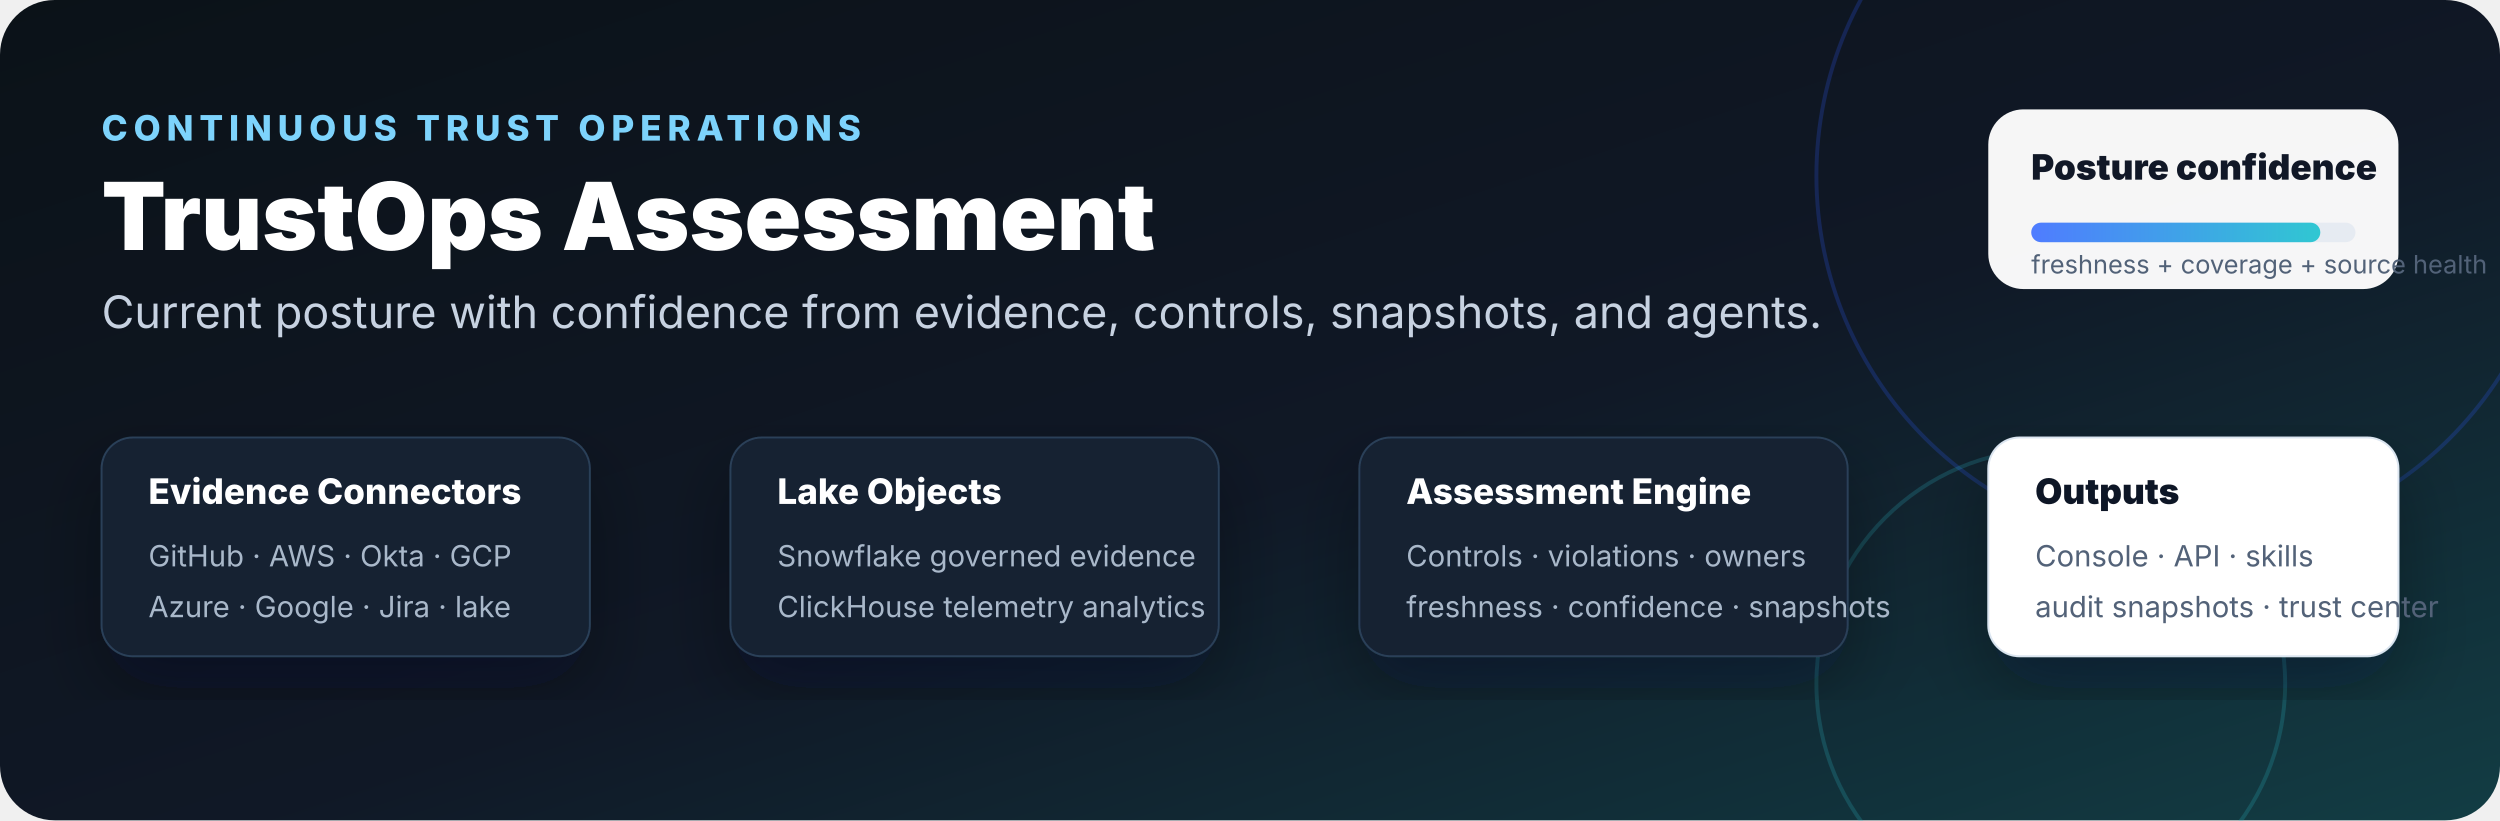
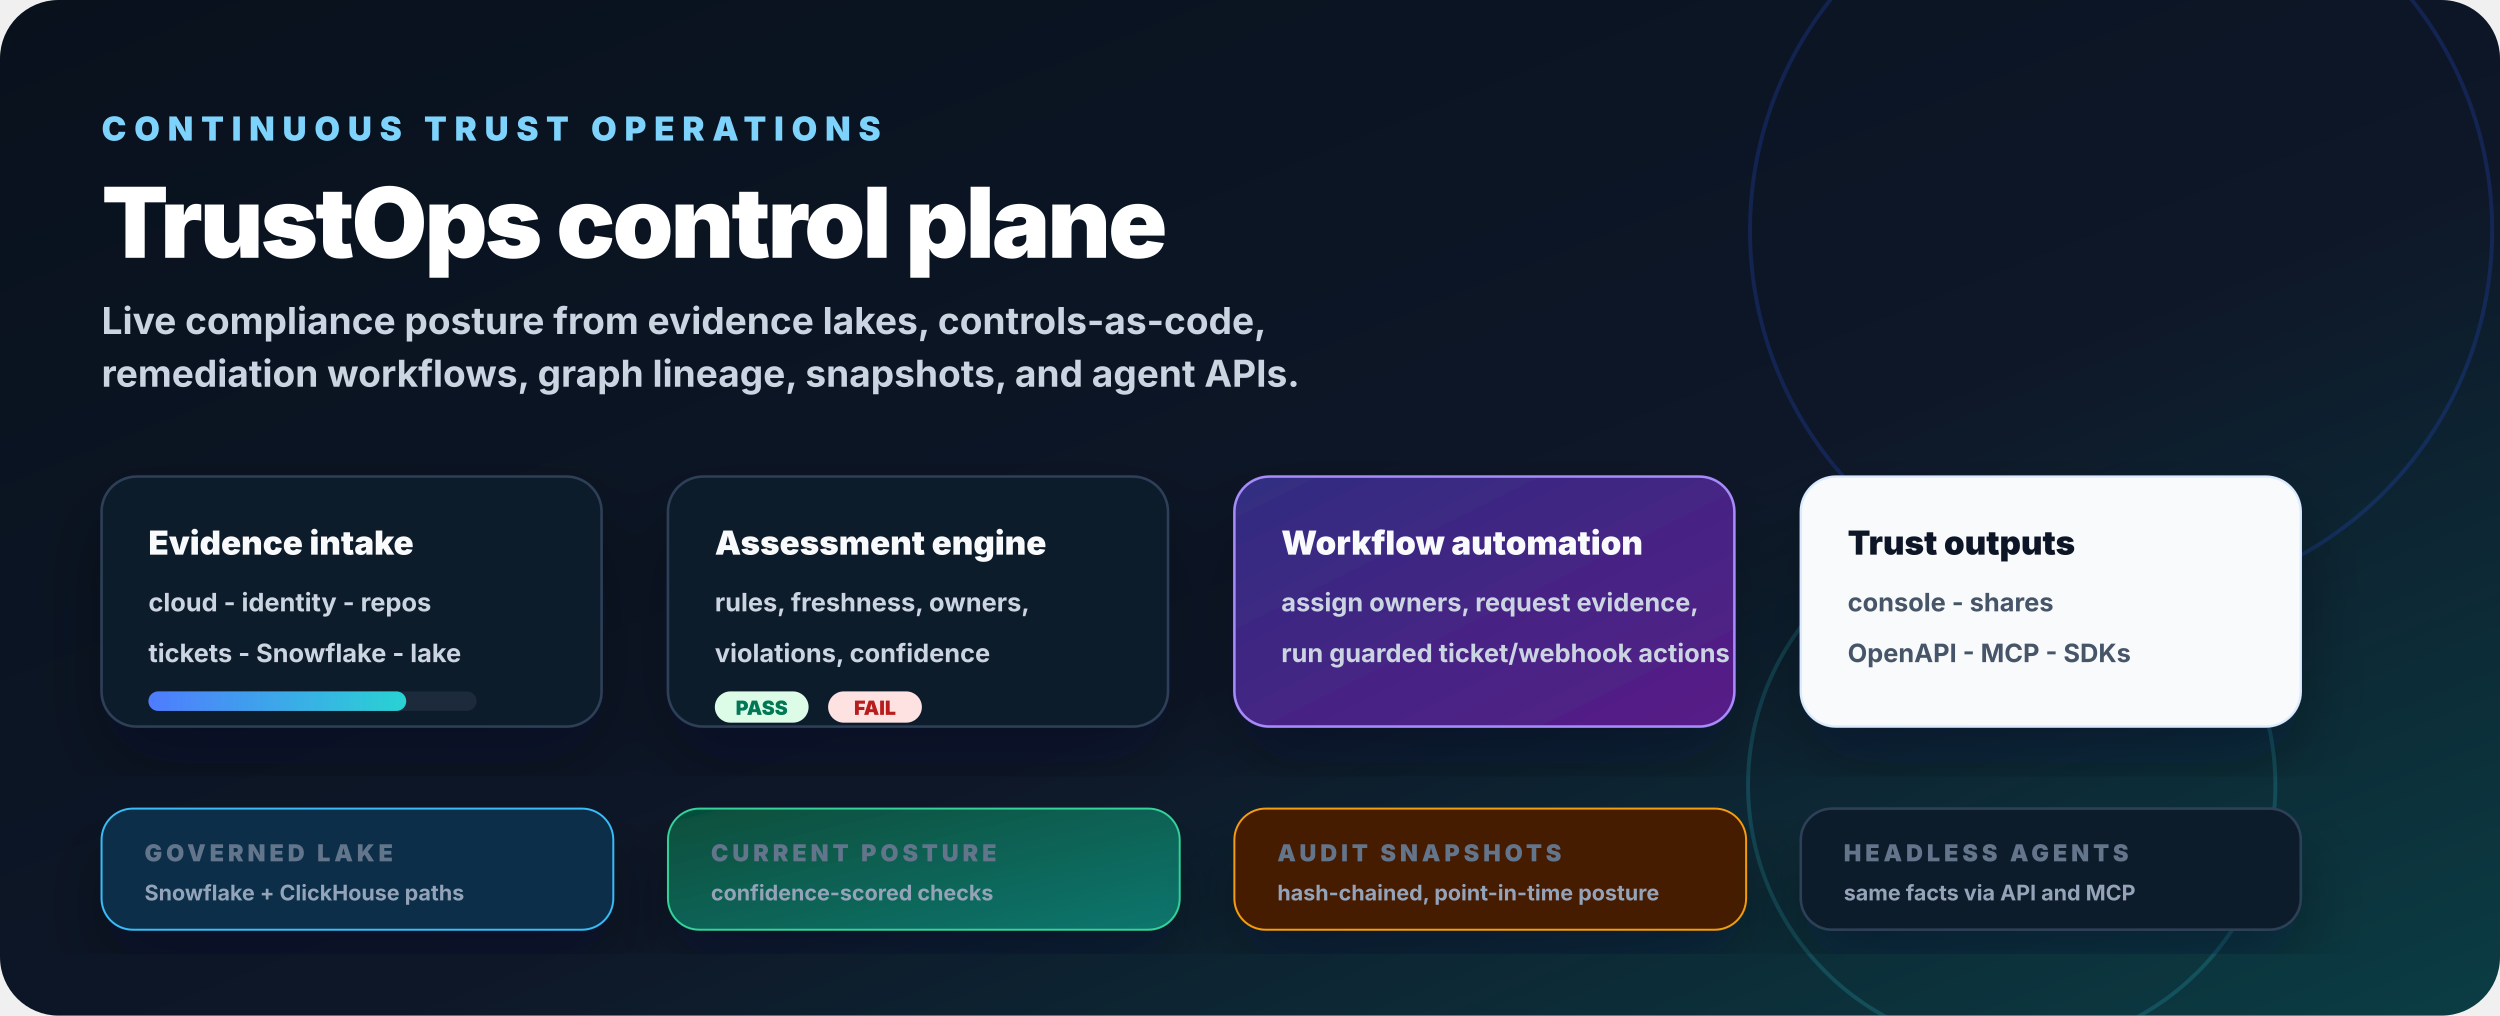
- <svg xmlns="http://www.w3.org/2000/svg" width="1280" height="420" viewBox="0 0 1280 420" role="img" aria-labelledby="title desc">
+ <svg xmlns="http://www.w3.org/2000/svg" width="1280" height="520" viewBox="0 0 1280 520" role="img" aria-labelledby="title desc">
  <defs>
    <linearGradient id="bg" x1="0" y1="0" x2="1" y2="1">
-       <stop offset="0" stop-color="#0b1218" />
-       <stop offset=".55" stop-color="#101826" />
-       <stop offset="1" stop-color="#123d44" />
+       <stop offset="0" stop-color="#08111c" />
+       <stop offset=".58" stop-color="#0e1728" />
+       <stop offset="1" stop-color="#0b3d44" />
    </linearGradient>
    <linearGradient id="accent" x1="0" y1="0" x2="1" y2="0">
      <stop offset="0" stop-color="#4f7cff" />
-       <stop offset="1" stop-color="#30c7d2" />
+       <stop offset="1" stop-color="#29d3d3" />
+     </linearGradient>
+     <linearGradient id="green" x1="0" y1="0" x2="1" y2="1">
+       <stop offset="0" stop-color="#064e3b" />
+       <stop offset="1" stop-color="#0f766e" />
+     </linearGradient>
+     <linearGradient id="purple" x1="0" y1="0" x2="1" y2="1">
+       <stop offset="0" stop-color="#312e81" />
+       <stop offset="1" stop-color="#581c87" />
    </linearGradient>
    <filter id="shadow" x="-20%" y="-20%" width="140%" height="140%">
-       <feDropShadow dx="0" dy="16" stdDeviation="18" flood-color="#020617" flood-opacity=".32" />
+       <feDropShadow dx="0" dy="18" stdDeviation="18" flood-color="#020617" flood-opacity=".32" />
    </filter>
+     <style>
+       .font { font-family: Inter, ui-sans-serif, system-ui, -apple-system, BlinkMacSystemFont, "Segoe UI", Arial, sans-serif; }
+       .mono { font-family: "SFMono-Regular", Consolas, "Liberation Mono", Menlo, monospace; }
+       .eyebrow { fill: #7dd3fc; font-size: 17px; font-weight: 900; letter-spacing: 4px; }
+       .headline { fill: #fff; font-size: 50px; font-weight: 950; letter-spacing: -1.4px; }
+       .sub { fill: #cbd5e1; font-size: 19px; font-weight: 650; }
+       .label { fill: #64748b; font-size: 12px; font-weight: 900; letter-spacing: 2px; }
+       .title { fill: #f8fafc; font-size: 17px; font-weight: 900; }
+       .body { fill: #cbd5e1; font-size: 13px; font-weight: 650; }
+       .tiny { fill: #94a3b8; font-size: 11px; font-weight: 750; }
+       .dark { fill: #0f172a; stroke: #2d4058; stroke-width: 1.4; }
+       .panel { fill: #101b2b; stroke: #2d4058; stroke-width: 1.3; }
+       .light { fill: #f8fafc; stroke: #dbeafe; stroke-width: 1.2; }
+     </style>
  </defs>
-   <rect width="1280" height="420" rx="28" fill="url(#bg)" />
-   <circle cx="1120" cy="90" r="190" fill="none" stroke="#315dff" stroke-opacity=".22" stroke-width="2" />
-   <circle cx="1050" cy="350" r="120" fill="none" stroke="#30c7d2" stroke-opacity=".20" stroke-width="2" />
-   <text x="52" y="72" fill="#7dd3fc" font-family="Inter, Arial, sans-serif" font-size="18" font-weight="800" letter-spacing="3">CONTINUOUS TRUST OPERATIONS</text>
-   <text x="52" y="128" fill="#ffffff" font-family="Inter, Arial, sans-serif" font-size="48" font-weight="900">TrustOps Assessment</text>
-   <text x="52" y="168" fill="#c7d2e1" font-family="Inter, Arial, sans-serif" font-size="23">Current posture with confidence from evidence, controls, snapshots, and agents.</text>
-   <g filter="url(#shadow)">
-     <rect x="52" y="224" width="250" height="112" rx="16" fill="#132033" stroke="#2c4058" />
-     <text x="76" y="258" fill="#ffffff" font-family="Inter, Arial, sans-serif" font-size="18" font-weight="800">Evidence Connectors</text>
-     <text x="76" y="290" fill="#a9b8c9" font-family="Inter, Arial, sans-serif" font-size="15">GitHub · AWS · Okta · GCP</text>
-     <text x="76" y="316" fill="#a9b8c9" font-family="Inter, Arial, sans-serif" font-size="15">Azure · Google · Jira · lake</text>
-     <rect x="374" y="224" width="250" height="112" rx="16" fill="#132033" stroke="#2c4058" />
-     <text x="398" y="258" fill="#ffffff" font-family="Inter, Arial, sans-serif" font-size="18" font-weight="800">Lake Objects</text>
-     <text x="398" y="290" fill="#a9b8c9" font-family="Inter, Arial, sans-serif" font-size="15">Snowflake governed evidence</text>
-     <text x="398" y="316" fill="#a9b8c9" font-family="Inter, Arial, sans-serif" font-size="15">ClickHouse telemetry analytics</text>
-     <rect x="696" y="224" width="250" height="112" rx="16" fill="#132033" stroke="#2c4058" />
-     <text x="720" y="258" fill="#ffffff" font-family="Inter, Arial, sans-serif" font-size="18" font-weight="800">Assessment Engine</text>
-     <text x="720" y="290" fill="#a9b8c9" font-family="Inter, Arial, sans-serif" font-size="15">Controls · violations · owners</text>
-     <text x="720" y="316" fill="#a9b8c9" font-family="Inter, Arial, sans-serif" font-size="15">freshness · confidence · snapshots</text>
-     <rect x="1018" y="224" width="210" height="112" rx="16" fill="#ffffff" stroke="#dbe5f0" />
-     <text x="1042" y="258" fill="#111827" font-family="Inter, Arial, sans-serif" font-size="18" font-weight="900">Outputs</text>
-     <text x="1042" y="290" fill="#526278" font-family="Inter, Arial, sans-serif" font-size="15">Console · API · skills</text>
-     <text x="1042" y="316" fill="#526278" font-family="Inter, Arial, sans-serif" font-size="15">audit snapshots · trust center</text>
-   </g>
-   <path d="M310 280h52" stroke="url(#accent)" stroke-width="5" stroke-linecap="round" />
-   <path d="M632 280h52" stroke="url(#accent)" stroke-width="5" stroke-linecap="round" />
-   <path d="M954 280h52" stroke="url(#accent)" stroke-width="5" stroke-linecap="round" />
-   <g transform="translate(1018 56)">
-     <rect width="210" height="92" rx="18" fill="#ffffff" opacity=".96" />
-     <text x="22" y="36" fill="#111827" font-family="Inter, Arial, sans-serif" font-size="18" font-weight="900">Posture confidence</text>
-     <rect x="22" y="58" width="166" height="10" rx="5" fill="#e6ebf2" />
-     <rect x="22" y="58" width="148" height="10" rx="5" fill="url(#accent)" />
-     <text x="22" y="84" fill="#526278" font-family="Inter, Arial, sans-serif" font-size="13">freshness + coverage + source health</text>
+   <rect width="1280" height="520" rx="30" fill="url(#bg)" />
+   <circle cx="1086" cy="118" r="190" fill="none" stroke="#315dff" stroke-opacity=".2" stroke-width="2" />
+   <circle cx="1030" cy="402" r="135" fill="none" stroke="#30c7d2" stroke-opacity=".2" stroke-width="2" />
+   <g class="font">
+     <text x="52" y="72" class="eyebrow">CONTINUOUS TRUST OPERATIONS</text>
+     <text x="52" y="132" class="headline">TrustOps control plane</text>
+     <text x="52" y="171" class="sub">Live compliance posture from evidence lakes, controls-as-code,</text>
+     <text x="52" y="198" class="sub">remediation workflows, graph lineage, snapshots, and agent APIs.</text>
+     <g filter="url(#shadow)">
+       <rect x="52" y="244" width="256" height="128" rx="18" class="panel" />
+       <text x="76" y="284" class="title">Evidence intake</text>
+       <text x="76" y="313" class="body">cloud - identity - repos</text>
+       <text x="76" y="339" class="body">tickets - Snowflake - lake</text>
+       <rect x="76" y="354" width="168" height="10" rx="5" fill="#1e293b" />
+       <rect x="76" y="354" width="132" height="10" rx="5" fill="url(#accent)" />
+       <rect x="342" y="244" width="256" height="128" rx="18" class="panel" />
+       <text x="366" y="284" class="title">Assessment engine</text>
+       <text x="366" y="313" class="body">rules, freshness, owners,</text>
+       <text x="366" y="339" class="body">violations, confidence</text>
+       <g transform="translate(366 354)">
+         <rect width="48" height="16" rx="8" fill="#dcfce7" />
+         <text x="24" y="12" text-anchor="middle" fill="#047857" font-size="10" font-weight="900">PASS</text>
+         <rect x="58" width="48" height="16" rx="8" fill="#fee2e2" />
+         <text x="82" y="12" text-anchor="middle" fill="#b91c1c" font-size="10" font-weight="900">FAIL</text>
+       </g>
+       <rect x="632" y="244" width="256" height="128" rx="18" fill="url(#purple)" stroke="#a78bfa" stroke-width="1.3" />
+       <text x="656" y="284" class="title">Workflow automation</text>
+       <text x="656" y="313" class="body">assign owners, request evidence,</text>
+       <text x="656" y="339" class="body">run guarded ticket/webhook actions</text>
+       <rect x="922" y="244" width="256" height="128" rx="18" class="light" />
+       <text x="946" y="284" fill="#111827" font-size="17" font-weight="950">Trust outputs</text>
+       <text x="946" y="313" fill="#475569" font-size="13" font-weight="750">console - shares</text>
+       <text x="946" y="339" fill="#475569" font-size="13" font-weight="750">OpenAPI - MCP - SDKs</text>
+     </g>
+     <path d="M318 308h26" stroke="url(#accent)" stroke-width="5" stroke-linecap="round" />
+     <path d="M608 308h26" stroke="url(#accent)" stroke-width="5" stroke-linecap="round" />
+     <path d="M898 308h26" stroke="url(#accent)" stroke-width="5" stroke-linecap="round" />
+     <g transform="translate(52 414)" filter="url(#shadow)">
+       <rect width="262" height="62" rx="16" fill="#082f49" stroke="#38bdf8" />
+       <text x="22" y="27" class="label">GOVERNED LAKE</text>
+       <text x="22" y="47" class="tiny">Snowflake + ClickHouse paths</text>
+     </g>
+     <g transform="translate(342 414)" filter="url(#shadow)">
+       <rect width="262" height="62" rx="16" fill="url(#green)" stroke="#34d399" />
+       <text x="22" y="27" class="label" fill="#a7f3d0">CURRENT POSTURE</text>
+       <text x="22" y="47" class="tiny">confidence-scored checks</text>
+     </g>
+     <g transform="translate(632 414)" filter="url(#shadow)">
+       <rect width="262" height="62" rx="16" fill="#451a03" stroke="#f59e0b" />
+       <text x="22" y="27" class="label" fill="#fed7aa">AUDIT SNAPSHOTS</text>
+       <text x="22" y="47" class="tiny">hash-chained, point-in-time posture</text>
+     </g>
+     <g transform="translate(922 414)" filter="url(#shadow)">
+       <rect width="256" height="62" rx="16" class="panel" />
+       <text x="22" y="27" class="label">HEADLESS AGENTS</text>
+       <text x="22" y="47" class="tiny">same facts via API and MCP</text>
+     </g>
  </g>
</svg>
